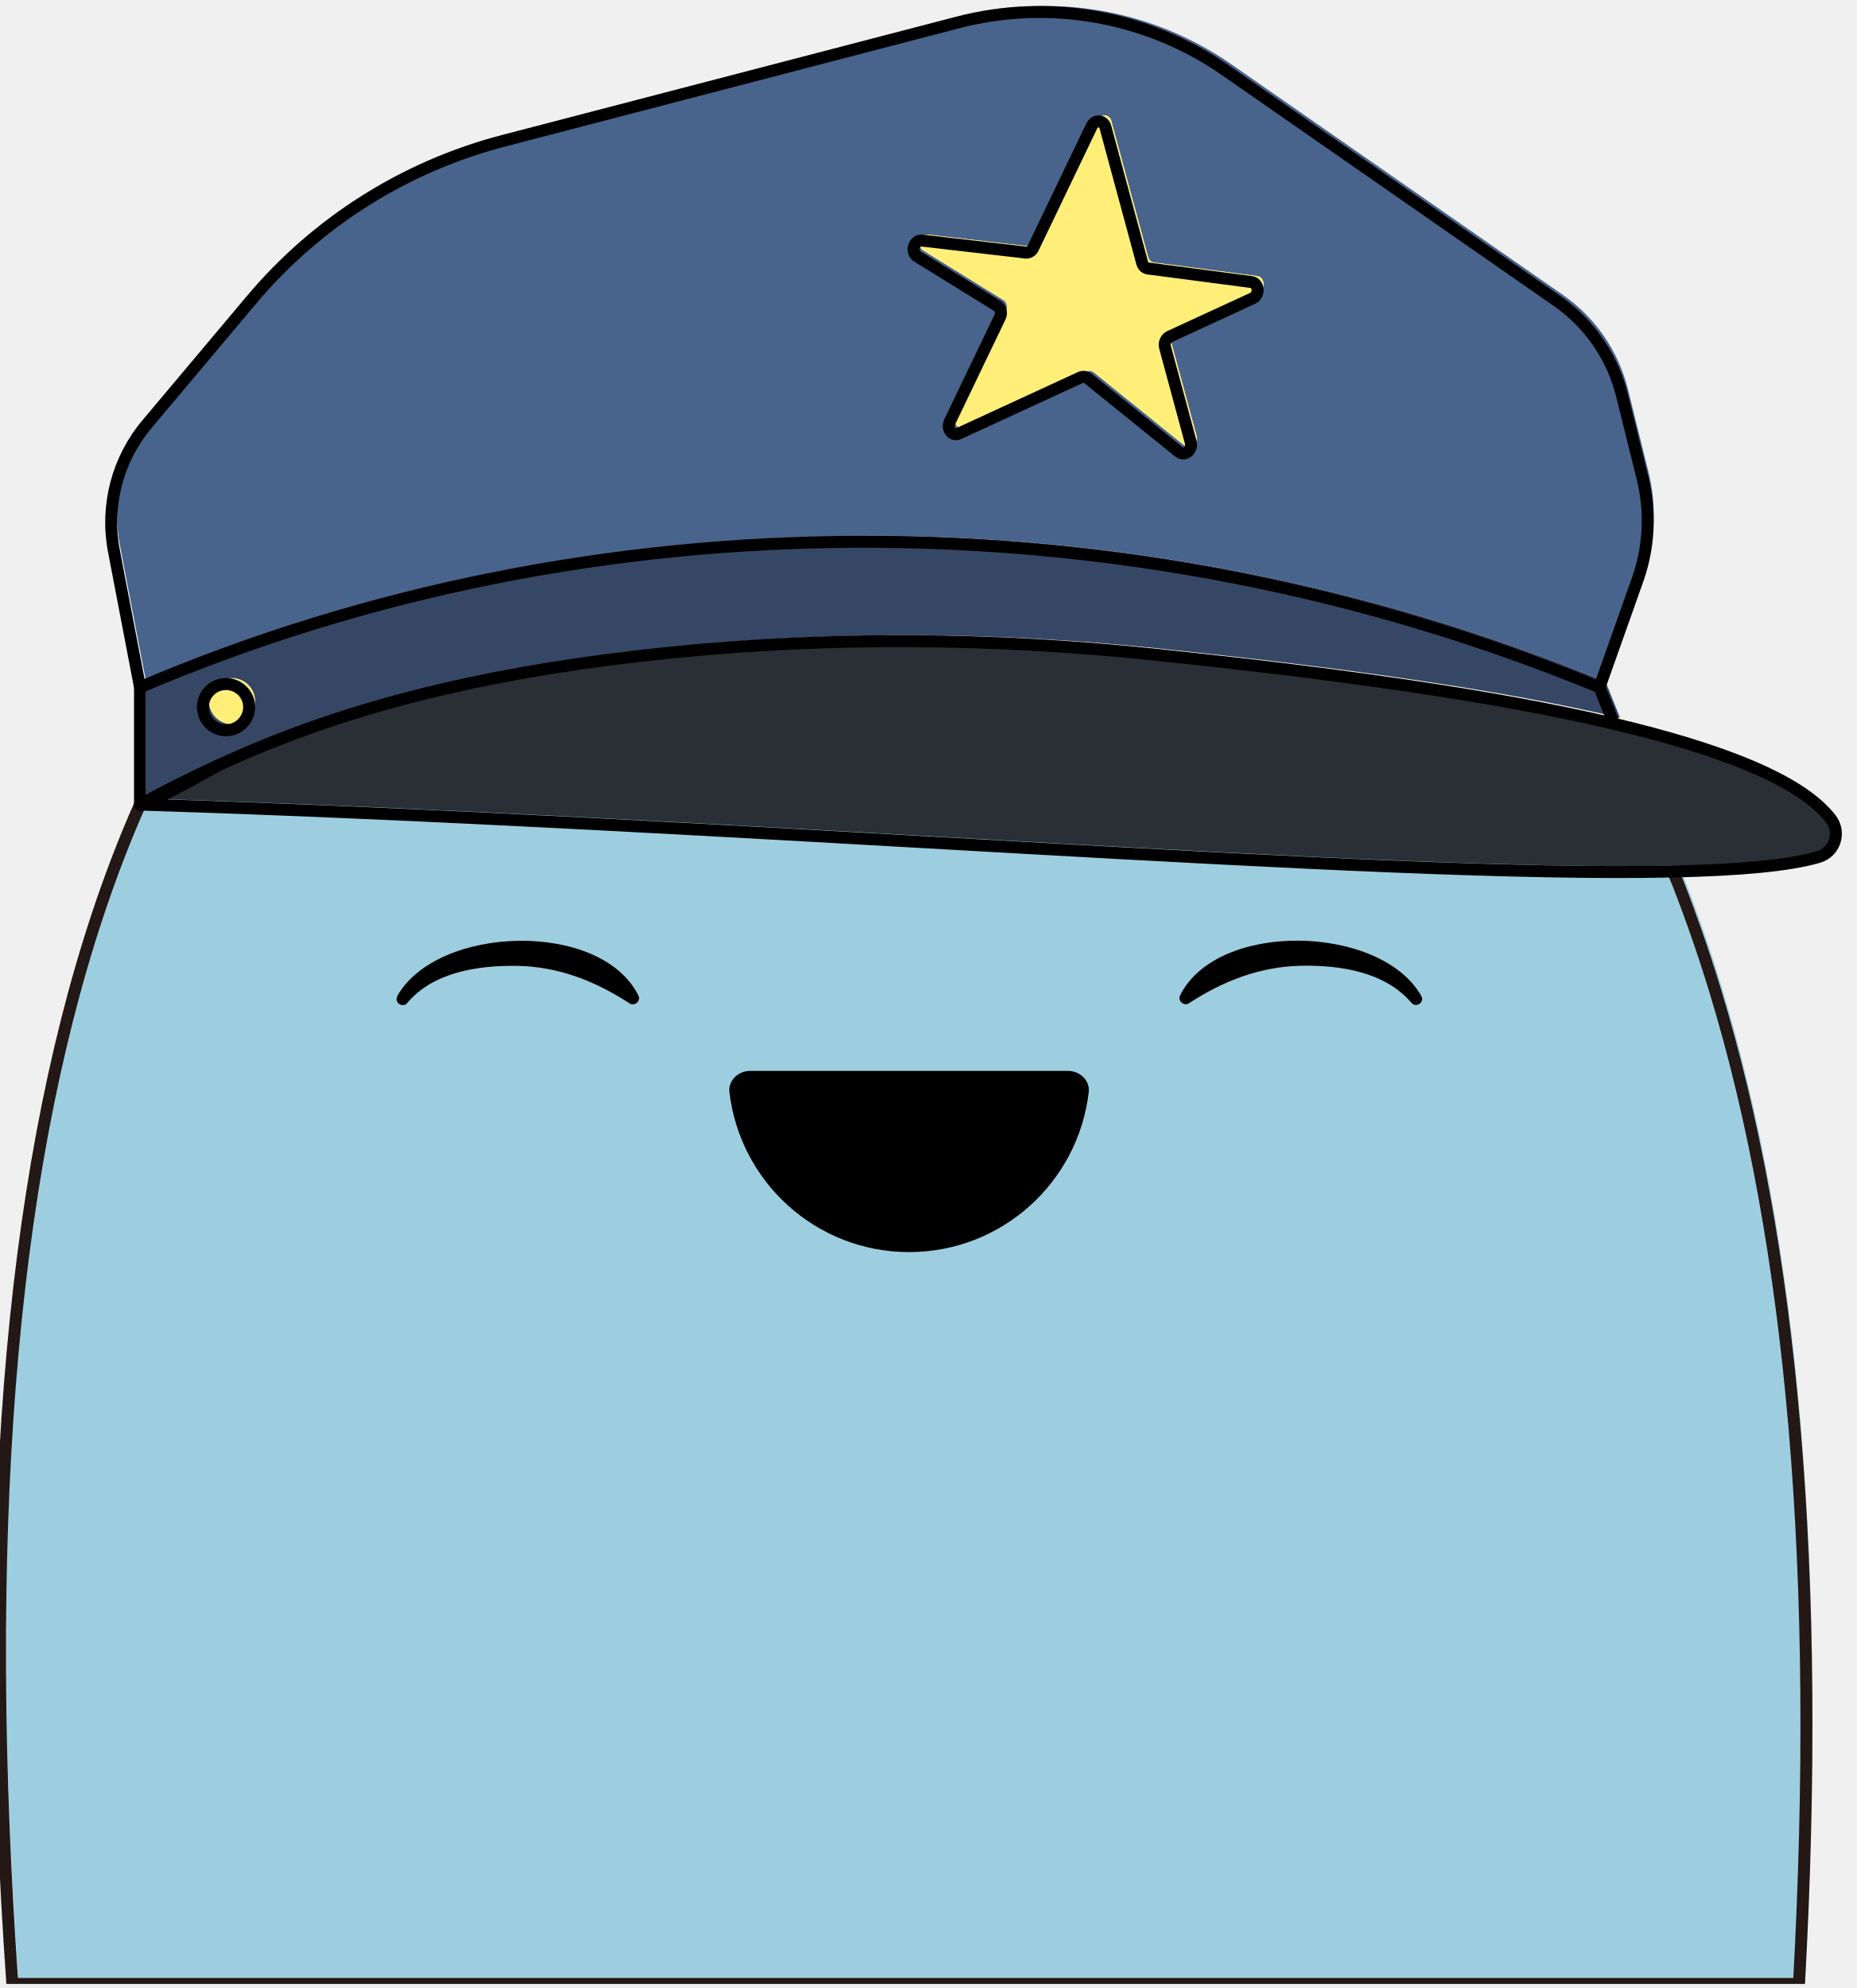
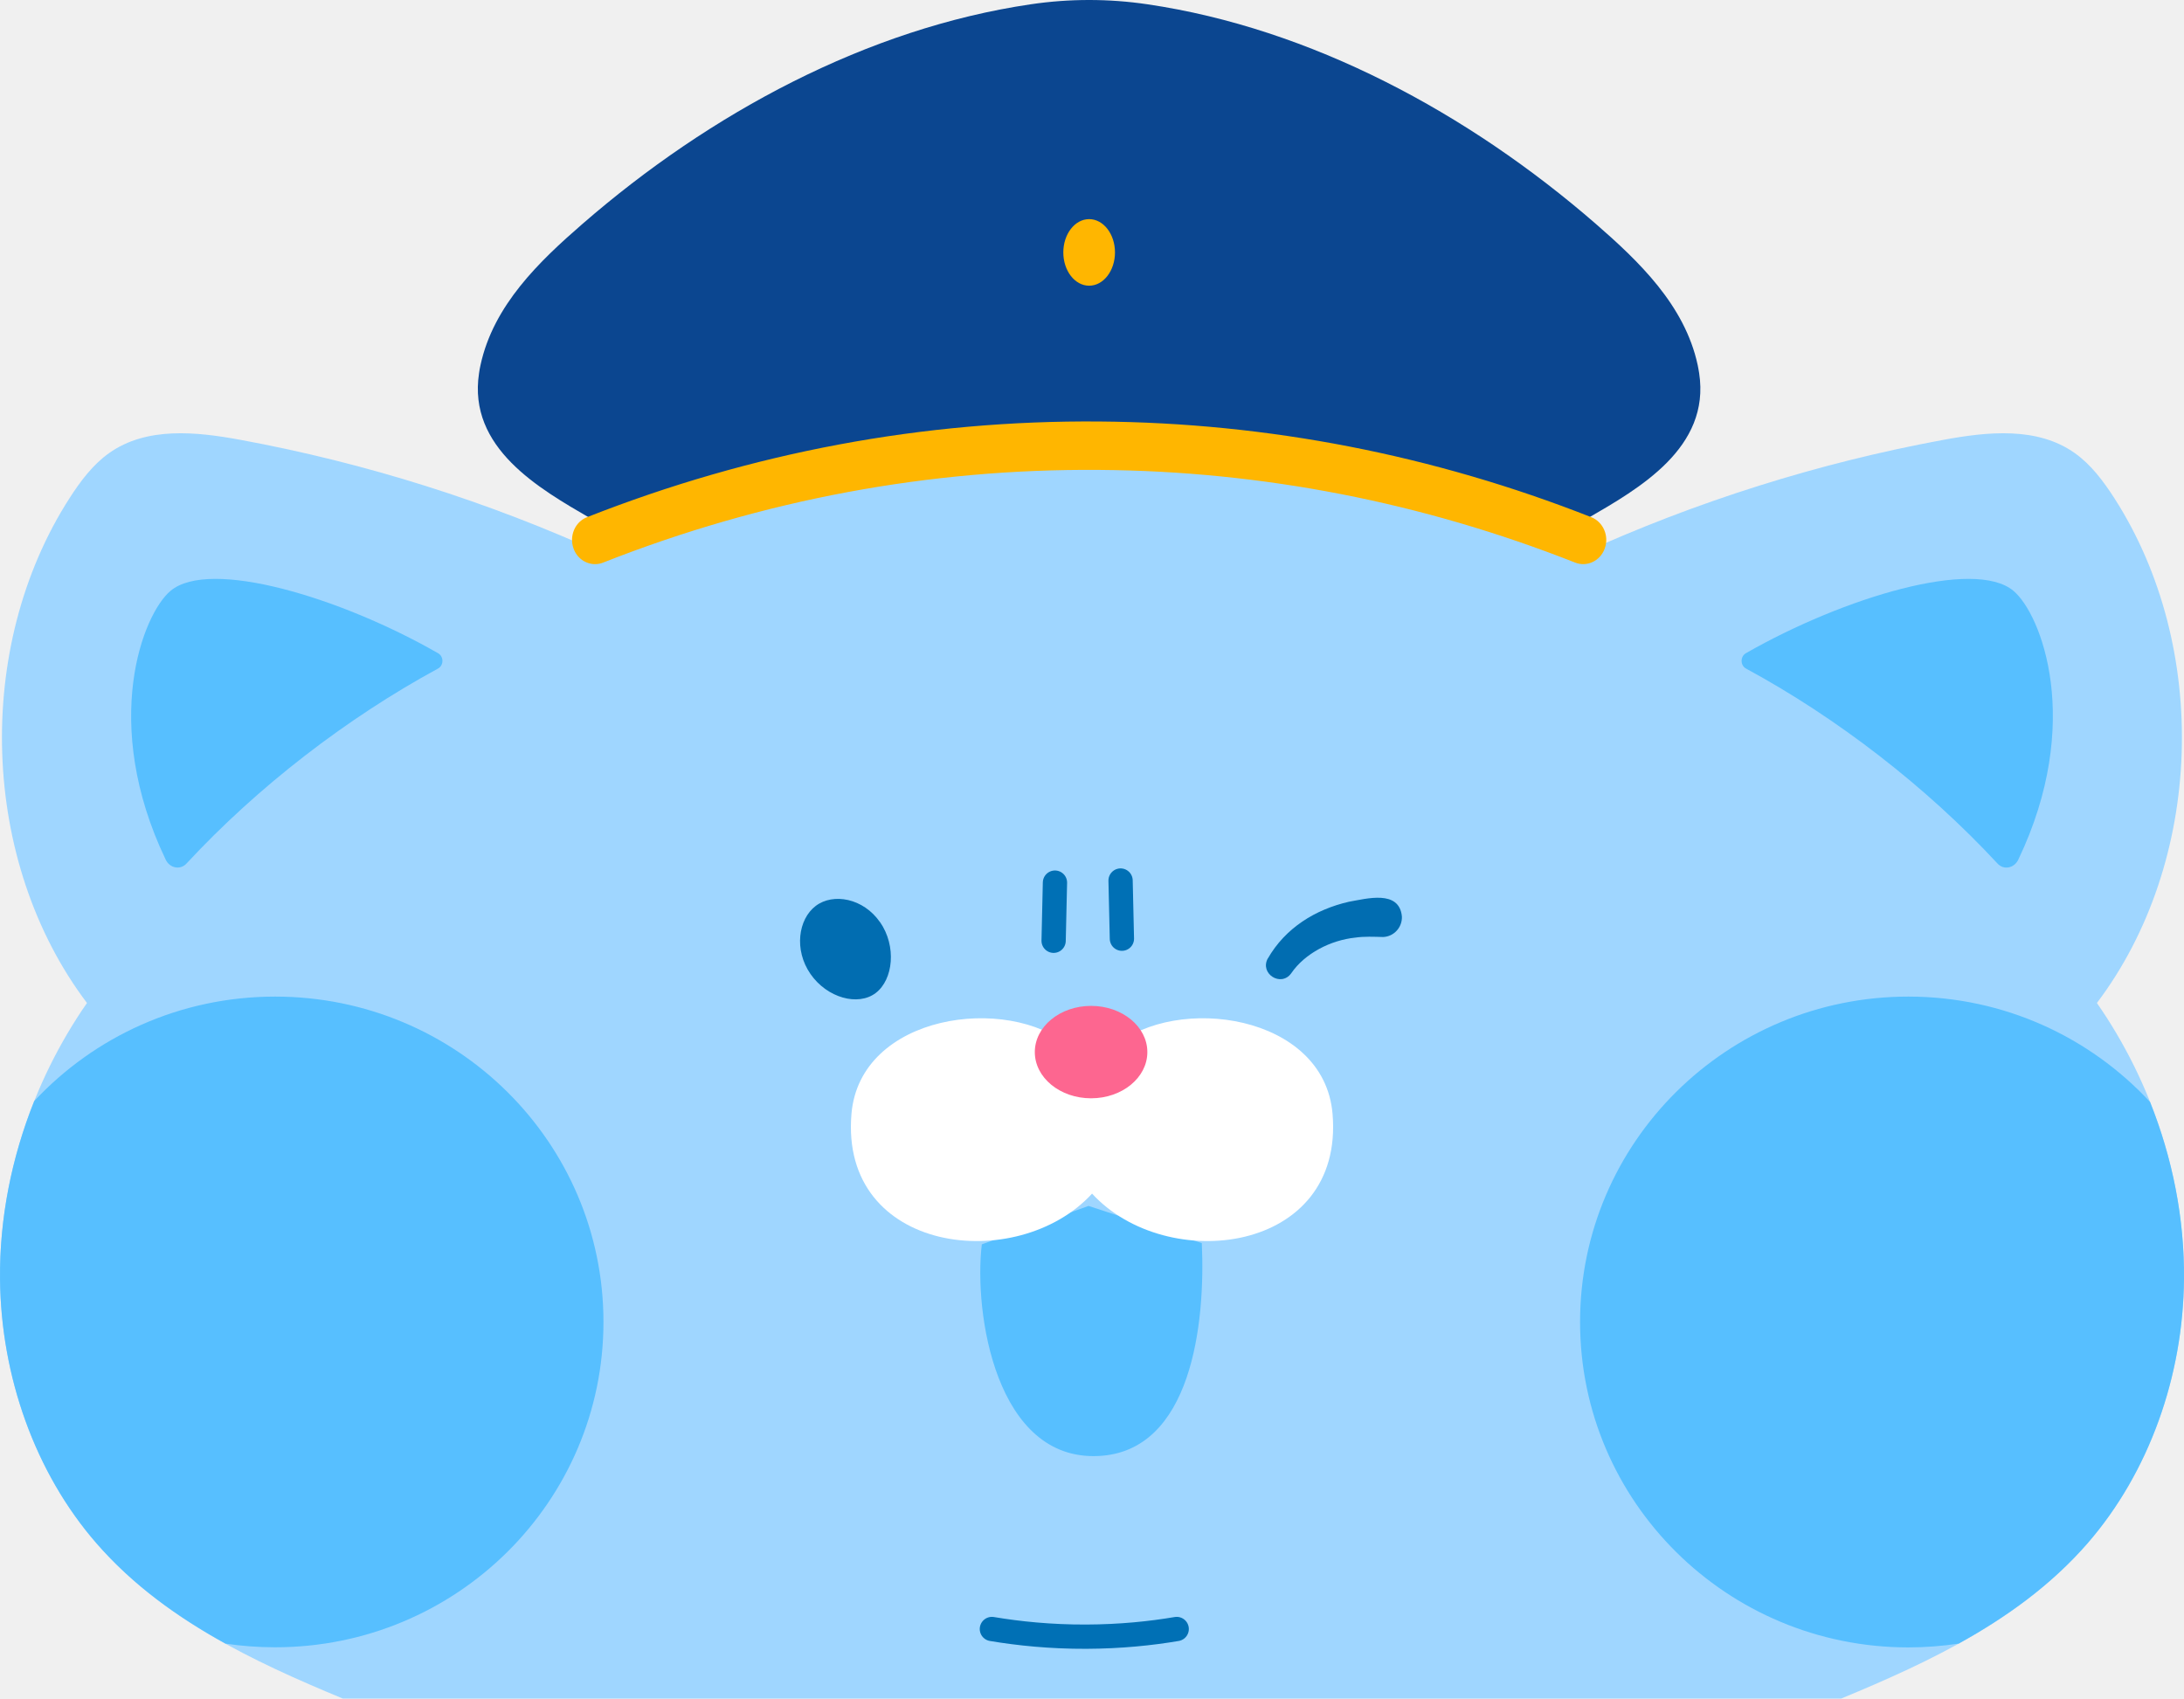
- <svg xmlns="http://www.w3.org/2000/svg" width="155" height="166" viewBox="0 0 155 166" fill="none">
-   <g clip-path="url(#clip0_3915_6807)">
-     <path d="M137.64 39.431C138.33 42.231 138.19 45.181 137.23 47.891L134.04 56.891C94.7 40.651 50.04 40.731 12.19 56.891L10.01 45.511C9.29 41.751 10.3 37.861 12.77 34.921L21.47 24.571C26.93 18.061 34.29 13.411 42.52 11.261L80.45 1.381C88.12 -0.619 96.28 0.831 102.8 5.361L130.5 24.631C133.21 26.521 135.14 29.331 135.93 32.541L137.64 39.431ZM105.09 24.411C105.69 24.131 105.61 23.141 104.97 23.051L96.36 21.921C96.12 21.901 95.93 21.711 95.86 21.451L92.79 10.111C92.63 9.521 91.93 9.471 91.65 10.021L86.76 20.211C86.64 20.471 86.39 20.621 86.13 20.591L77.49 19.591C76.85 19.511 76.52 20.451 77.03 20.881L83.82 25.081C84.07 25.271 84.15 25.661 83.99 25.981L79.79 34.731C79.51 35.311 80.01 35.951 80.54 35.711L90.73 31.011C90.92 30.931 91.14 30.951 91.31 31.081L98.94 37.241C99.43 37.631 100.09 37.061 99.91 36.411L97.77 28.501C97.67 28.141 97.85 27.751 98.15 27.611L105.09 24.411Z" fill="#48648C" />
-     <path d="M56.111 54.48C69.501 53.13 83.001 53.26 96.391 54.66C99.051 54.94 101.831 55.24 104.671 55.57C109.001 56.08 113.471 56.65 117.871 57.31C123.801 58.19 129.611 59.22 134.761 60.44C143.461 62.5 150.311 65.08 152.851 68.37C153.731 69.5 153.201 71.16 151.831 71.56C149.371 72.28 145.211 72.65 139.691 72.77C114.701 73.33 61.821 68.75 11.691 67.18C12.921 66.83 15.391 65.5 18.151 63.94C23.401 61.51 29.441 59.3 37.101 57.52C42.521 56.26 48.761 55.22 56.111 54.48Z" fill="#2A2F35" />
-     <path d="M104.97 23.051C105.61 23.141 105.69 24.131 105.09 24.411L98.15 27.611C97.85 27.751 97.67 28.141 97.77 28.501L99.91 36.411C100.09 37.061 99.43 37.631 98.94 37.241L91.31 31.081C91.14 30.951 90.92 30.931 90.73 31.011L80.54 35.711C80.01 35.951 79.51 35.311 79.79 34.731L83.99 25.981C84.15 25.661 84.07 25.271 83.82 25.081L77.03 20.881C76.52 20.451 76.85 19.511 77.49 19.591L86.13 20.591C86.39 20.621 86.64 20.471 86.76 20.211L91.65 10.021C91.93 9.471 92.63 9.521 92.79 10.111L95.86 21.451C95.93 21.711 96.12 21.901 96.36 21.921L104.97 23.051Z" fill="#FFEF78" />
-     <path d="M19.37 56.621C20.43 56.621 21.3 57.481 21.3 58.541C21.3 59.601 20.43 60.481 19.37 60.481C18.31 60.481 17.44 59.611 17.44 58.541C17.44 57.471 18.3 56.621 19.37 56.621Z" fill="#FFEF78" />
-     <path d="M19.37 60.48C20.43 60.48 21.3 59.61 21.3 58.54C21.3 57.47 20.43 56.62 19.37 56.62C18.31 56.62 17.44 57.48 17.44 58.54C17.44 59.6 18.3 60.48 19.37 60.48ZM18.65 63.44C16.37 64.48 14.24 65.57 12.19 66.68V56.89C50.04 40.73 94.7 40.65 134.04 56.89L135.26 59.94C130.11 58.72 124.3 57.69 118.37 56.81C113.97 56.15 109.5 55.58 105.17 55.07C102.33 54.74 99.55 54.44 96.89 54.16C83.5 52.76 70 52.63 56.61 53.98C49.26 54.72 43.02 55.76 37.6 57.02C29.94 58.8 23.9 61.01 18.65 63.44Z" fill="#364765" />
-     <path d="M12.19 66.682C62.32 68.252 115.2 72.832 140.19 72.272C140.49 72.972 140.77 73.692 141.04 74.412C141.37 75.302 141.71 76.212 142.03 77.132C142.62 78.802 143.18 80.512 143.72 82.282C150.15 103.382 152.59 130.842 150.7 165.162H1.53C-1.06 128.282 1.2 98.352 8.65 75.892C9.72 72.662 10.9 69.592 12.19 66.682Z" fill="#9DCEE0" />
-     <path d="M139.691 72.77C139.991 73.47 140.271 74.19 140.541 74.91C140.871 75.8 141.211 76.71 141.531 77.63C142.121 79.3 142.681 81.01 143.221 82.78C149.651 103.88 152.091 131.34 150.201 165.66H1.031C-1.559 128.78 0.701 98.85 8.151 76.39C9.221 73.16 10.401 70.09 11.691 67.18" stroke="#231815" stroke-linecap="round" stroke-linejoin="round" />
-     <path d="M133.541 57.389L134.761 60.439" stroke="black" stroke-linecap="round" stroke-linejoin="round" />
-     <path d="M11.691 67.179V57.389" stroke="black" stroke-linecap="round" stroke-linejoin="round" />
-     <path d="M11.691 57.389L9.511 46.009C8.791 42.249 9.801 38.359 12.271 35.419L20.971 25.069C26.431 18.559 33.791 13.909 42.021 11.759L79.951 1.879C87.621 -0.121 95.781 1.329 102.301 5.859L130.001 25.129C132.711 27.019 134.641 29.829 135.431 33.039L137.141 39.929C137.831 42.729 137.691 45.679 136.731 48.389L133.541 57.389C94.201 41.149 49.541 41.229 11.691 57.389Z" stroke="black" stroke-linecap="round" stroke-linejoin="round" />
-     <path d="M11.691 67.18C13.741 66.07 15.871 64.98 18.151 63.94" stroke="black" stroke-linecap="round" stroke-linejoin="round" />
-     <path d="M134.761 60.44C143.461 62.5 150.311 65.08 152.851 68.37C153.731 69.5 153.201 71.16 151.831 71.56C149.371 72.28 145.211 72.65 139.691 72.77C114.701 73.33 61.821 68.75 11.691 67.18C12.921 66.83 15.391 65.5 18.151 63.94C23.401 61.51 29.441 59.3 37.101 57.52C42.521 56.26 48.761 55.22 56.111 54.48C69.501 53.13 83.001 53.26 96.391 54.66C99.051 54.94 101.831 55.24 104.671 55.57C109.001 56.08 113.471 56.65 117.871 57.31C123.801 58.19 129.611 59.22 134.761 60.44Z" stroke="black" stroke-linecap="round" stroke-linejoin="round" />
-     <path d="M104.471 23.549C105.111 23.639 105.191 24.629 104.591 24.909L97.651 28.109C97.351 28.249 97.171 28.639 97.271 28.999L99.411 36.909C99.591 37.559 98.931 38.129 98.441 37.739L90.811 31.579C90.641 31.449 90.421 31.429 90.231 31.509L80.041 36.209C79.511 36.449 79.011 35.809 79.291 35.229L83.491 26.479C83.651 26.159 83.571 25.769 83.321 25.579L76.531 21.379C76.021 20.949 76.351 20.009 76.991 20.089L85.631 21.089C85.891 21.119 86.141 20.969 86.261 20.709L91.151 10.519C91.431 9.969 92.131 10.019 92.291 10.609L95.361 21.949C95.431 22.209 95.621 22.399 95.861 22.419L104.471 23.549Z" stroke="black" stroke-linecap="round" stroke-linejoin="round" />
-     <path d="M18.871 57.119C19.931 57.119 20.801 57.979 20.801 59.039C20.801 60.099 19.931 60.979 18.871 60.979C17.811 60.979 16.941 60.109 16.941 59.039C16.941 57.969 17.801 57.119 18.871 57.119Z" stroke="black" stroke-linecap="round" stroke-linejoin="round" />
-     <path d="M89.16 89.42C90.2 89.42 91.01 90.25 90.9 91.19C90.03 98.71 83.65 104.55 75.9 104.55C68.15 104.55 61.78 98.71 60.9 91.19C60.79 90.25 61.61 89.42 62.64 89.42H89.15H89.16Z" fill="black" />
-     <path d="M33.16 83.181C36.52 77.221 50.18 76.821 53.31 83.141C53.53 83.611 52.93 84.081 52.53 83.761C49.68 81.911 46.61 80.711 43.2 80.651C39.95 80.601 36.19 81.151 34 83.751C33.64 84.221 32.87 83.701 33.18 83.191L33.16 83.181Z" fill="black" />
-     <path d="M117.82 83.711C115.62 81.141 111.88 80.581 108.63 80.641C105.21 80.711 102.15 81.901 99.3 83.751C98.9 84.071 98.3 83.591 98.52 83.131C101.64 76.821 115.31 77.201 118.67 83.171C118.97 83.711 118.19 84.211 117.83 83.711H117.82Z" fill="black" />
-   </g>
-   <defs>
-     <clipPath id="clip0_3915_6807">
-       <rect width="154.28" height="165.66" fill="white" />
-     </clipPath>
-   </defs>
+ <svg xmlns="http://www.w3.org/2000/svg" width="180" height="140" viewBox="0 0 180 140" fill="none">
+   <path d="M151.753 140.001C159.199 136.916 166.655 133.399 172.032 127.229C177.139 121.36 179.928 113.401 179.998 105.452C180.078 97.313 177.389 89.233 172.822 82.671C181.627 71.014 182.167 53.348 174.251 41.047C173.351 39.651 172.332 38.294 171.003 37.349C167.904 35.149 163.806 35.581 160.118 36.264C149.854 38.163 139.799 41.329 130.234 45.69C117.67 39.872 105.137 37.239 89.995 37.591C75.562 37.711 62.319 39.872 49.756 45.69C40.191 41.329 30.146 38.163 19.871 36.264C16.183 35.581 12.085 35.149 8.987 37.349C7.658 38.294 6.638 39.651 5.739 41.047C-2.177 53.348 -1.637 71.014 7.168 82.671C2.61 89.233 -0.078 97.313 0.002 105.452C0.082 113.401 2.86 121.37 7.968 127.229C13.345 133.399 20.801 136.916 28.247 140.001" fill="#9FD6FF" />
+   <path d="M80.92 102.564C80.24 108.212 82.079 120.441 90.555 120.009C98.191 119.627 99.36 109.136 99.05 102.463L89.715 99.398L80.92 102.564Z" fill="#57BFFF" />
+   <path d="M165.935 48.693C168.234 50.602 171.732 59.586 166.345 70.851C166.015 71.555 165.145 71.746 164.626 71.173C158.759 64.842 151.383 59.154 143.916 55.114C143.417 54.853 143.417 54.109 143.896 53.838C151.982 49.215 162.717 46.01 165.935 48.693Z" fill="#57BFFF" />
+   <path d="M36.103 53.84C36.593 54.121 36.583 54.855 36.083 55.116C28.617 59.166 21.23 64.853 15.374 71.174C14.854 71.737 13.984 71.556 13.655 70.853C8.267 59.588 11.765 50.604 14.064 48.694C17.283 46.011 28.017 49.207 36.103 53.84Z" fill="#57BFFF" />
+   <path d="M49.736 108.966C49.736 94.153 37.622 82.144 22.68 82.144C14.824 82.144 7.758 85.461 2.82 90.757C0.961 95.399 -0.048 100.414 0.002 105.448C0.082 113.397 2.86 121.366 7.968 127.225C10.976 130.672 14.634 133.295 18.582 135.475C19.921 135.676 21.291 135.777 22.68 135.777C37.622 135.777 49.736 123.768 49.736 108.956V108.966Z" fill="#57BFFF" />
+   <path d="M130.225 108.966C130.225 123.778 142.338 135.787 157.281 135.787C158.69 135.787 160.079 135.676 161.428 135.475C165.366 133.295 169.024 130.672 172.033 127.225C177.14 121.356 179.929 113.397 179.999 105.448C180.049 100.434 179.049 95.45 177.2 90.827C172.253 85.491 165.166 82.144 157.281 82.144C142.338 82.144 130.225 94.153 130.225 108.966Z" fill="#57BFFF" />
+   <path d="M130.844 42.721C135.082 40.269 140.989 36.913 140.039 30.753C140.009 30.532 139.959 30.311 139.919 30.09C138.86 25.145 135.032 21.508 131.524 18.453C120.989 9.298 108.016 2.334 94.573 0.354C91.384 -0.118 88.136 -0.118 84.948 0.354C71.505 2.334 58.541 9.298 47.997 18.463C44.479 21.518 40.661 25.155 39.601 30.1C39.551 30.321 39.511 30.542 39.481 30.763C38.542 36.923 44.449 40.279 48.677 42.731C57.822 39.254 72.484 34.993 90.835 35.164C108.096 35.325 121.939 39.345 130.844 42.731V42.721Z" fill="#0B4690" />
+   <path d="M91.854 86.245C90.805 87.139 89.206 87.139 88.156 86.245C83.039 81.924 70.885 83.582 70.176 91.802C69.186 103.349 83.859 105.087 90.005 98.384C96.152 105.087 110.814 103.349 109.825 91.802C109.125 83.582 96.962 81.924 91.854 86.245Z" fill="white" />
+   <path d="M92.355 72.578L92.465 77.372" stroke="#0070B5" stroke-width="2" stroke-miterlimit="10" stroke-linecap="round" />
+   <path d="M86.947 72.75L86.837 77.543" stroke="#0070B5" stroke-width="2" stroke-miterlimit="10" stroke-linecap="round" />
+   <path d="M72.534 76.008C73.904 77.988 73.624 80.741 72.175 81.847C70.725 82.952 68.167 82.259 66.797 80.279C65.428 78.299 65.788 75.767 67.227 74.672C68.666 73.576 71.165 74.029 72.534 76.018V76.008Z" fill="#016DB1" />
+   <path d="M89.925 90.527C92.486 90.527 94.562 88.822 94.562 86.719C94.562 84.615 92.486 82.91 89.925 82.91C87.363 82.91 85.287 84.615 85.287 86.719C85.287 88.822 87.363 90.527 89.925 90.527Z" fill="#FD6690" />
+   <path d="M96.981 134.27C94.852 134.631 92.344 134.893 89.525 134.903C86.576 134.913 83.958 134.641 81.749 134.27" stroke="#0070B5" stroke-width="2" stroke-miterlimit="10" stroke-linecap="round" />
+   <path d="M49.047 46.5C48.277 46.5 47.547 46.007 47.267 45.203C46.898 44.168 47.397 43.013 48.377 42.631C61.94 37.285 76.142 34.622 90.625 34.742C104.508 34.853 118.141 37.506 131.154 42.631C132.133 43.023 132.633 44.168 132.263 45.203C131.893 46.238 130.794 46.761 129.814 46.369C117.221 41.405 104.028 38.832 90.595 38.732C76.592 38.621 62.839 41.194 49.716 46.369C49.496 46.459 49.267 46.5 49.047 46.5Z" fill="#FFB600" />
+   <path d="M89.765 23.549C90.94 23.549 91.894 22.321 91.894 20.806C91.894 19.291 90.94 18.062 89.765 18.062C88.589 18.062 87.636 19.291 87.636 20.806C87.636 22.321 88.589 23.549 89.765 23.549Z" fill="#FFB600" />
+   <path d="M104.487 79.012C105.936 76.479 108.415 74.962 111.164 74.329C112.653 74.067 115.321 73.324 115.541 75.535C115.581 76.429 114.892 77.193 114.002 77.233C113.233 77.213 112.453 77.173 111.693 77.283C109.684 77.494 107.545 78.569 106.416 80.228C105.577 81.383 103.807 80.258 104.487 79.001V79.012Z" fill="#016DB1" />
</svg>
